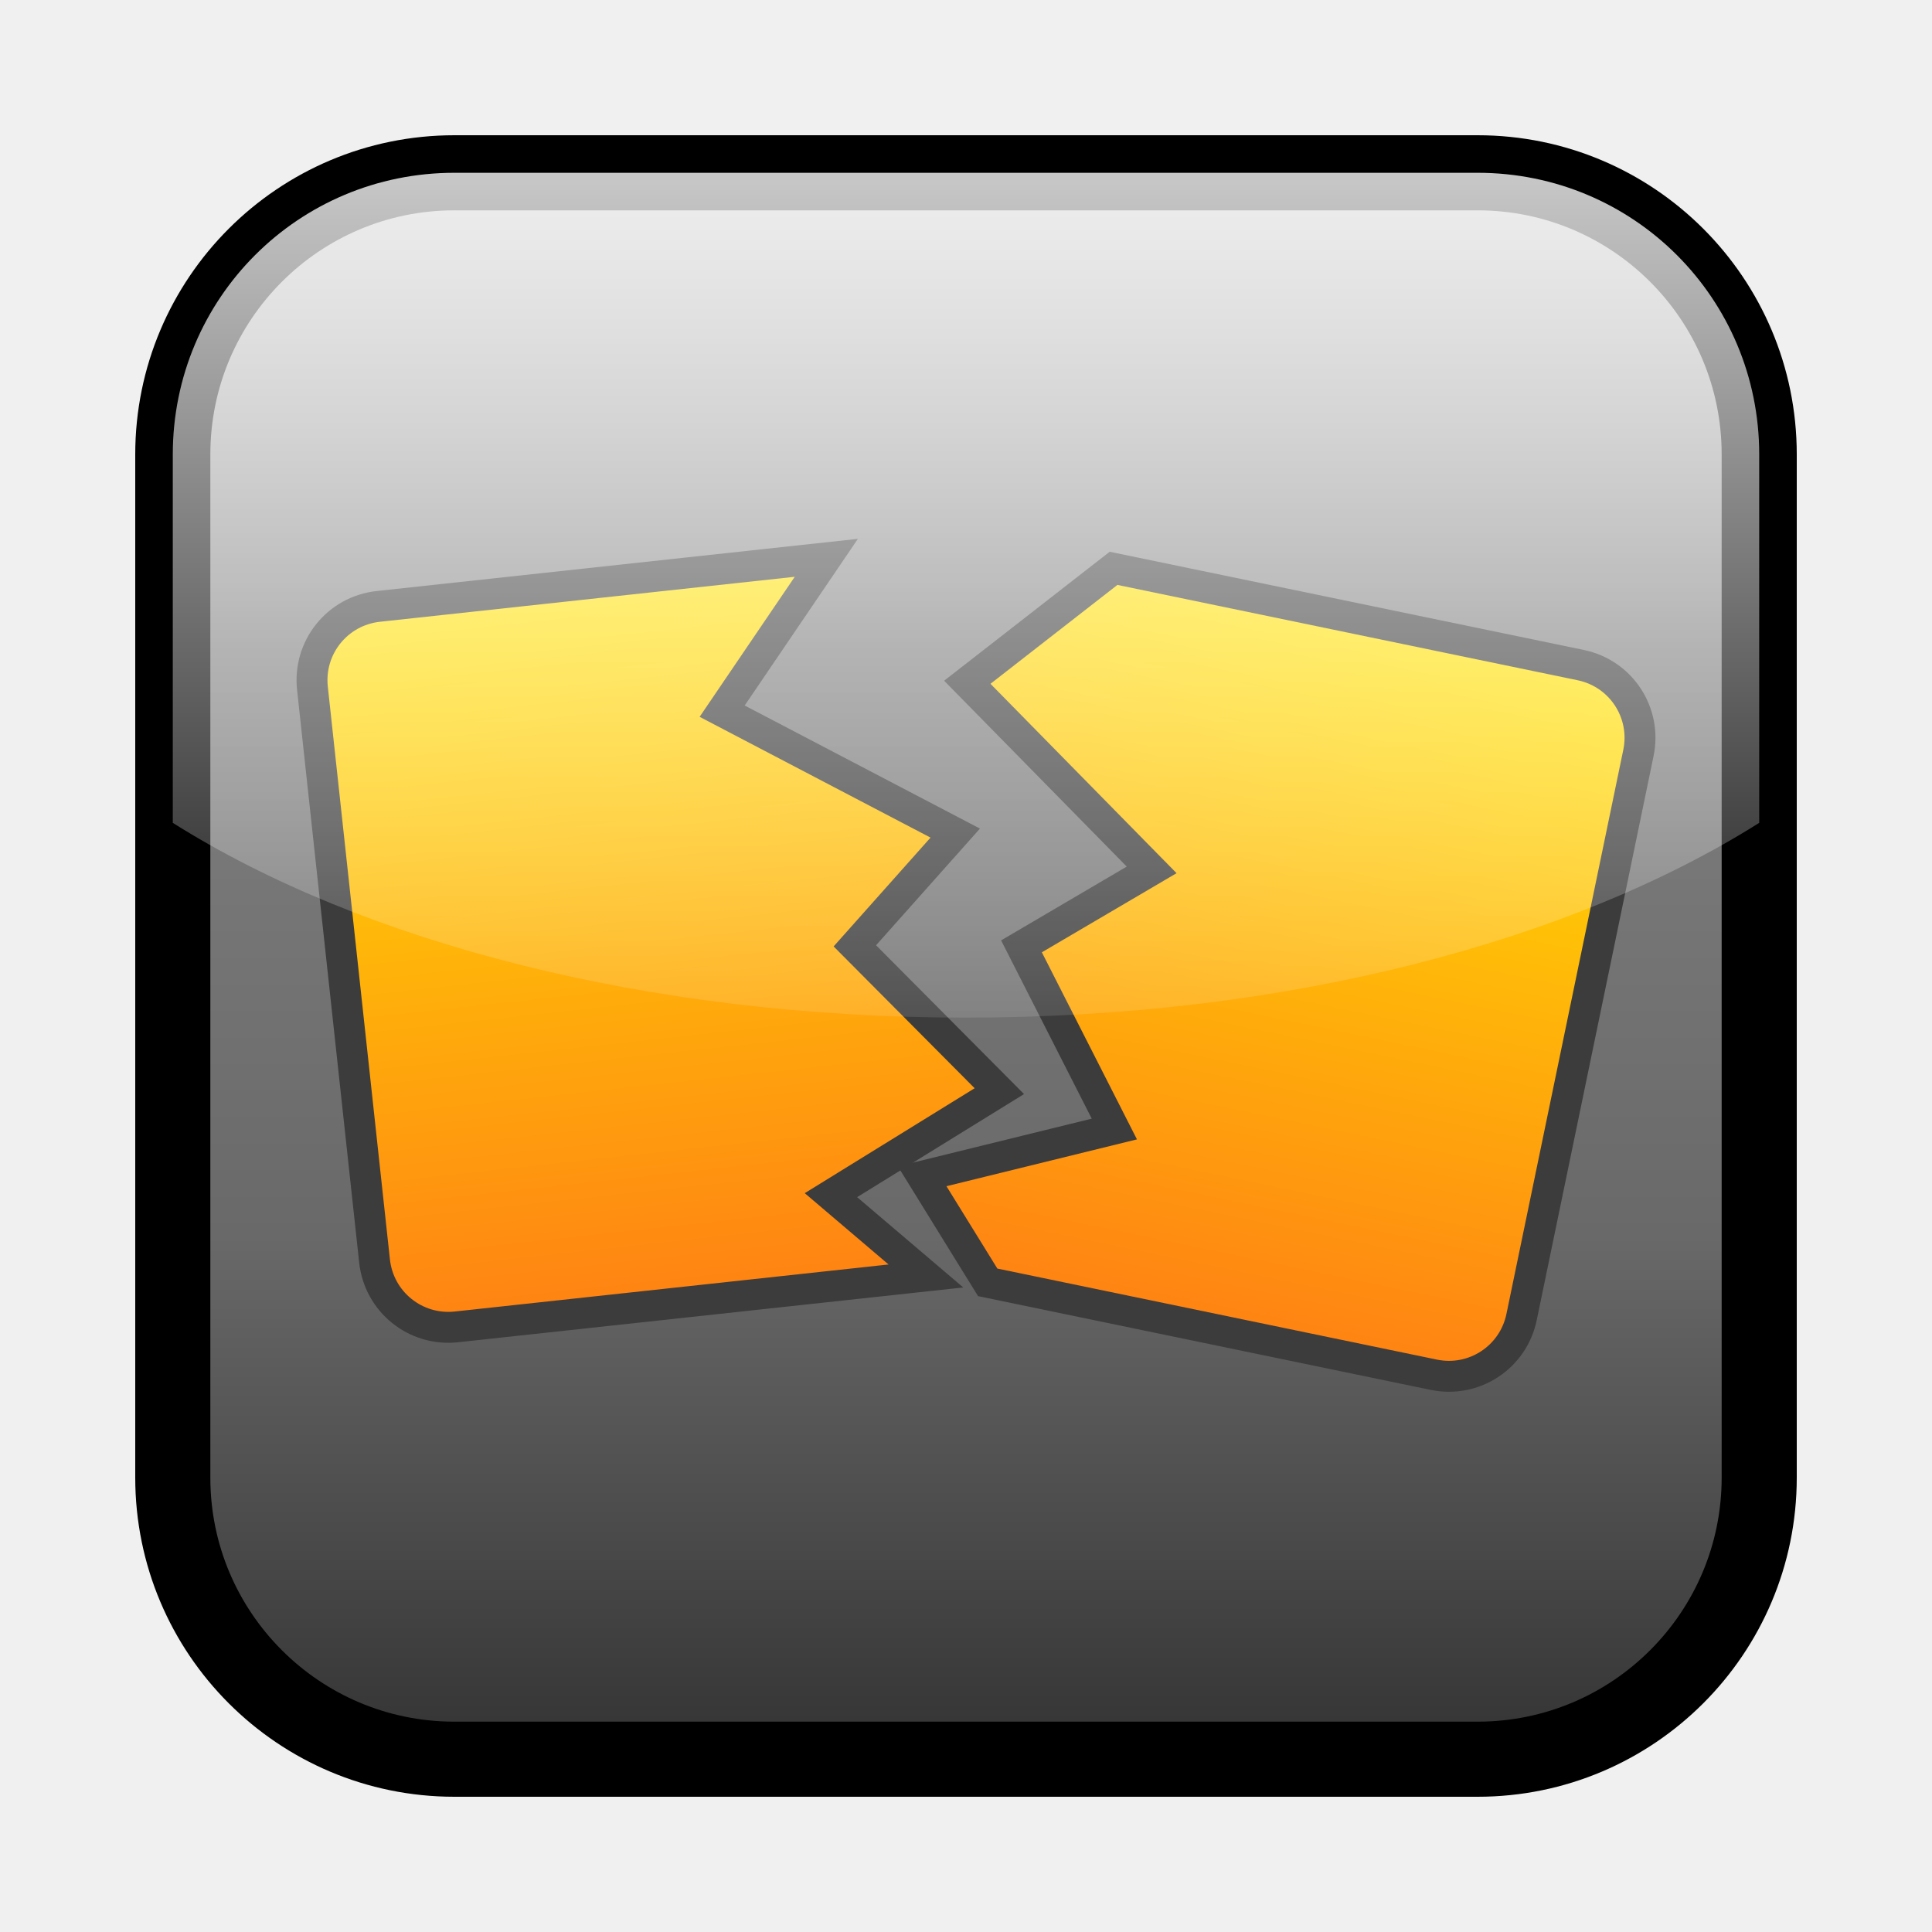
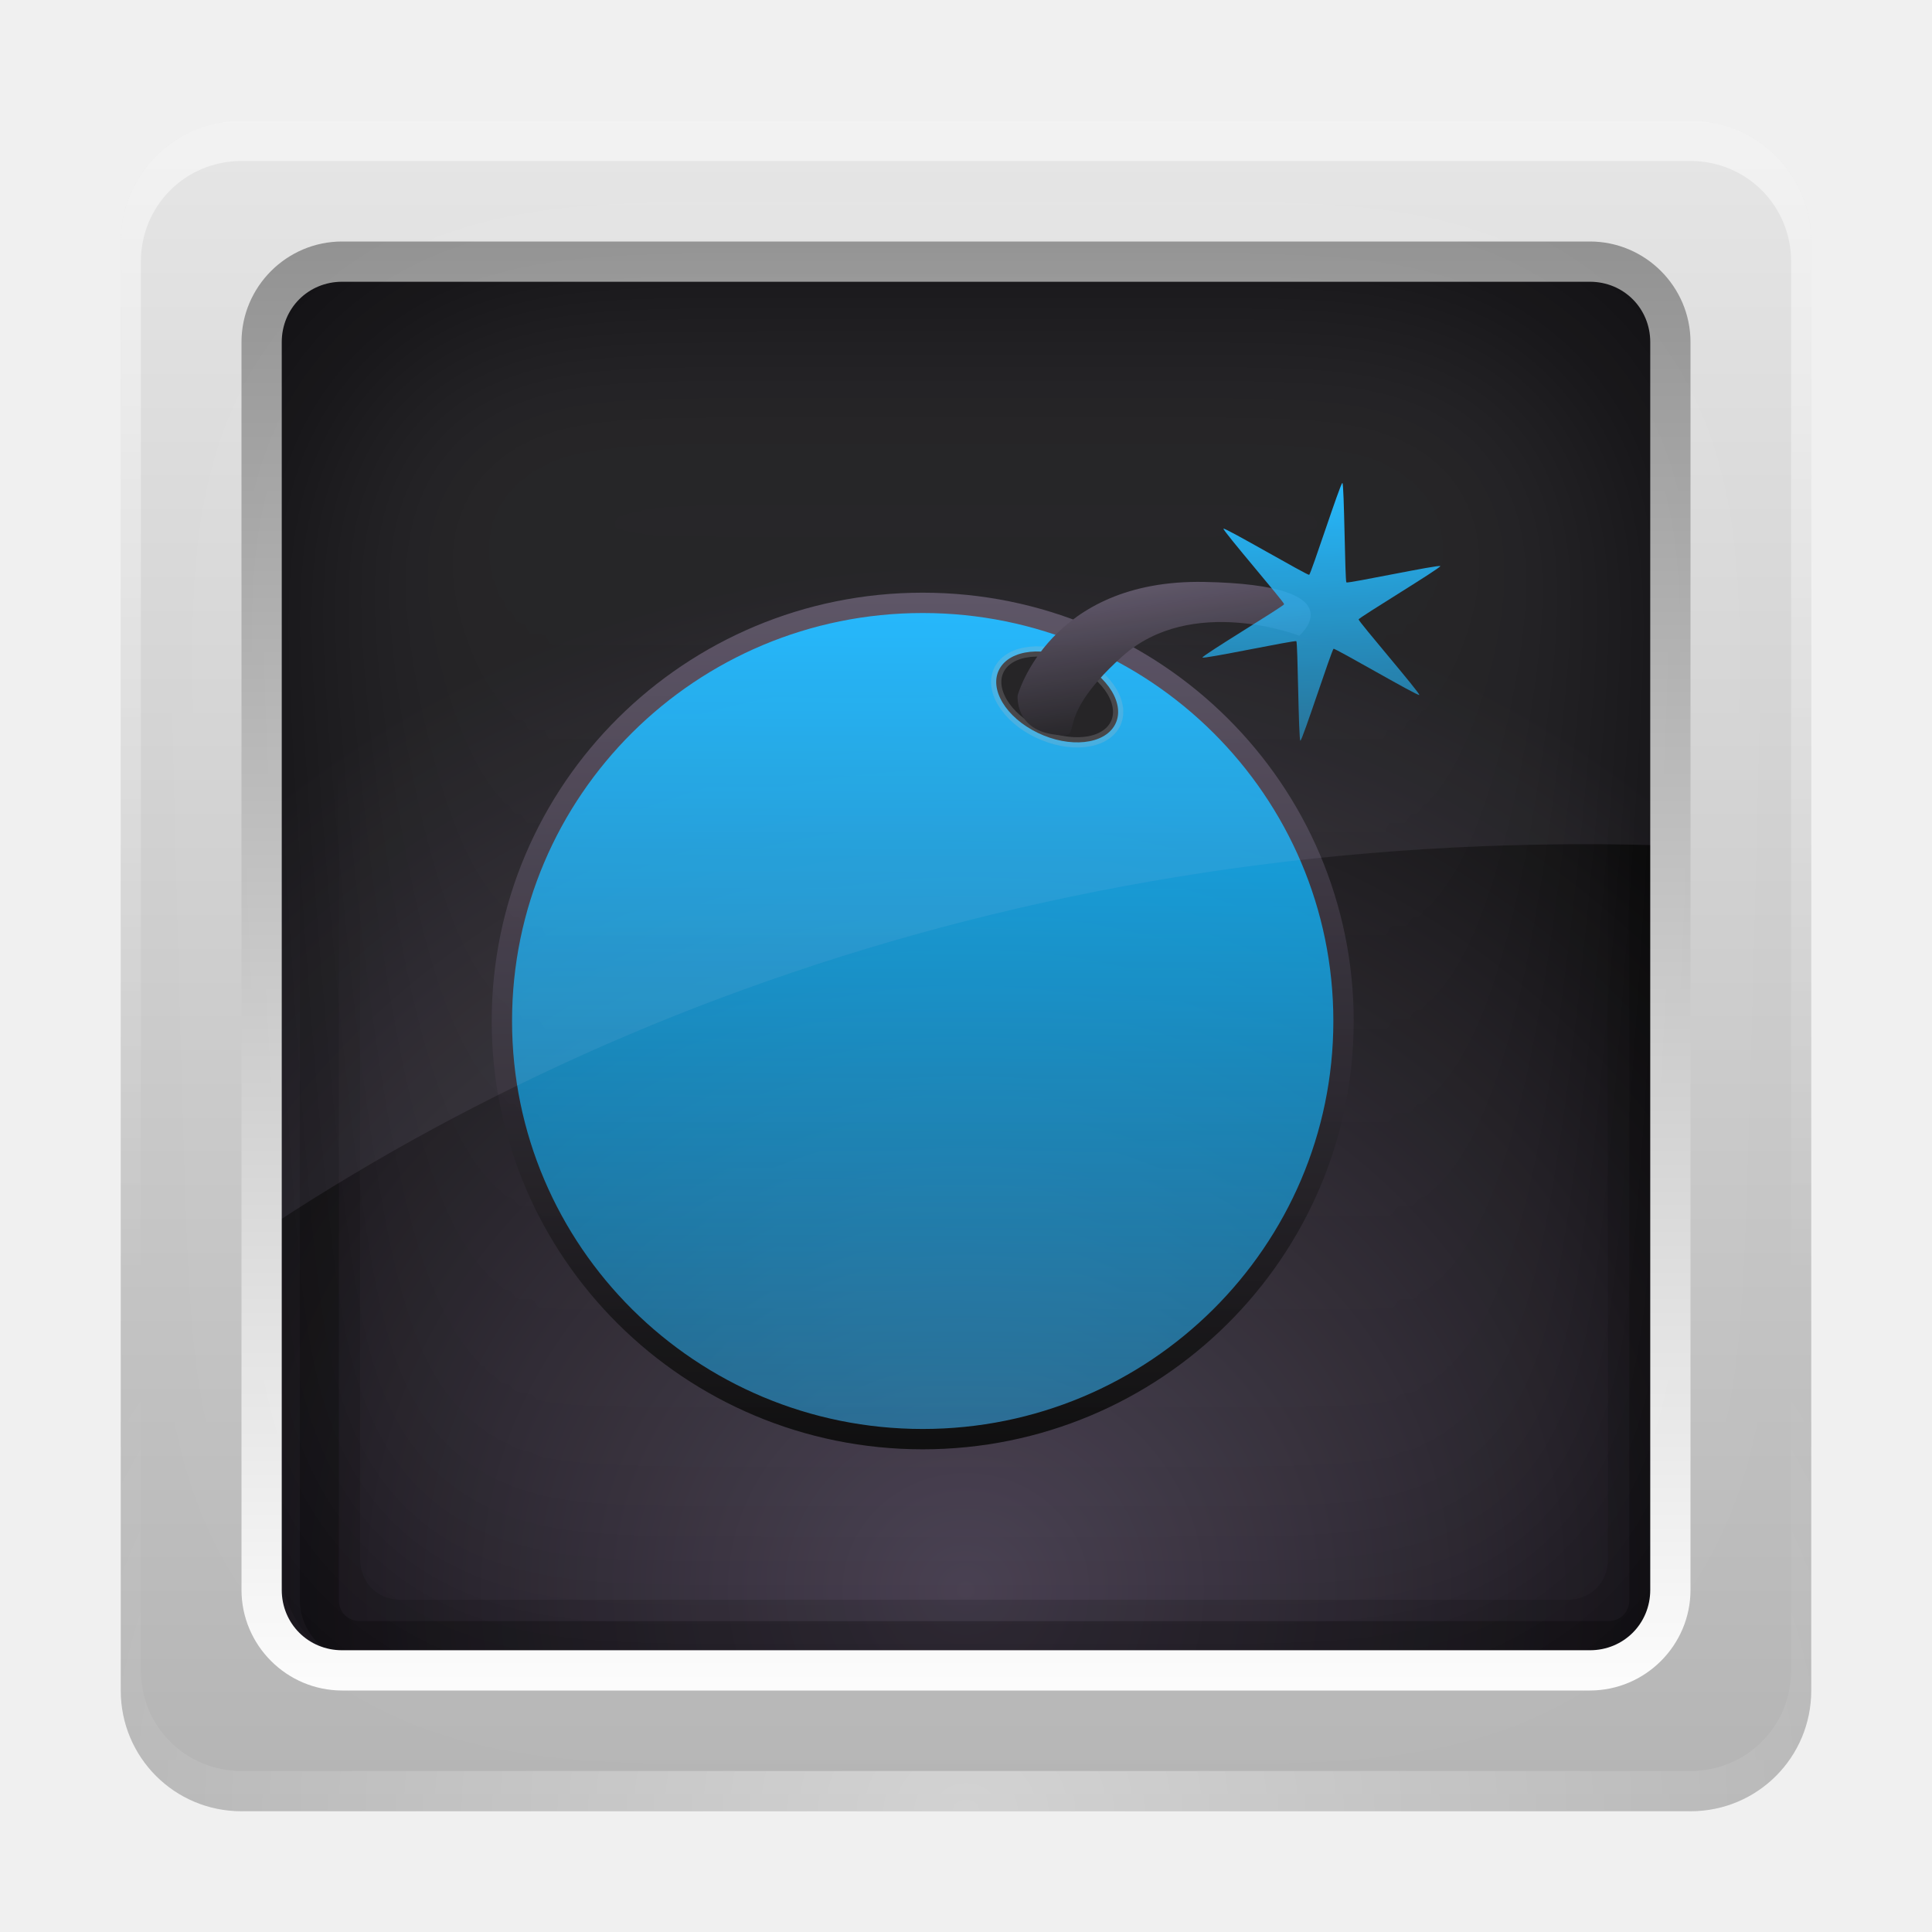
- <svg xmlns="http://www.w3.org/2000/svg" xmlns:xlink="http://www.w3.org/1999/xlink" version="1.0" width="250" height="250" id="svg2">
-   <defs id="defs4">
+ <svg xmlns="http://www.w3.org/2000/svg" xmlns:xlink="http://www.w3.org/1999/xlink" version="1.0" width="96" height="96" id="svg2408">
+   <defs id="defs2410">
+     <linearGradient id="linearGradient4145">
+       <stop style="stop-color:#00b1ff;stop-opacity:1;" offset="0" id="stop4147" />
+       <stop style="stop-color:#00b1ff;stop-opacity:0;" offset="1" id="stop4149" />
+     </linearGradient>
+     <linearGradient id="linearGradient3224">
+       <stop id="stop3226" style="stop-color:#42394b;stop-opacity:1" offset="0" />
+       <stop id="stop3228" style="stop-color:#000000;stop-opacity:1" offset="1" />
+     </linearGradient>
+     <linearGradient id="linearGradient3465">
+       <stop id="stop3467" style="stop-color:#919191;stop-opacity:1" offset="0" />
+       <stop id="stop3469" style="stop-color:#fdfdfd;stop-opacity:1" offset="1" />
+     </linearGradient>
+     <linearGradient id="linearGradient3187">
+       <stop id="stop3189" style="stop-color:#b4b4b4;stop-opacity:1" offset="0" />
+       <stop id="stop3191" style="stop-color:#e6e6e6;stop-opacity:1" offset="1" />
+     </linearGradient>
+     <linearGradient x1="45.448" y1="92.54" x2="45.448" y2="7.017" id="ButtonShadow" gradientUnits="userSpaceOnUse" gradientTransform="scale(1.005865,0.994169)">
+       <stop id="stop3750" style="stop-color:#000000;stop-opacity:1" offset="0" />
+       <stop id="stop3752" style="stop-color:#000000;stop-opacity:0.588" offset="1" />
+     </linearGradient>
+     <linearGradient id="linearGradient3737">
+       <stop id="stop3739" style="stop-color:#ffffff;stop-opacity:1" offset="0" />
+       <stop id="stop3741" style="stop-color:#ffffff;stop-opacity:0" offset="1" />
+     </linearGradient>
+     <filter color-interpolation-filters="sRGB" id="filter3174">
+       <feGaussianBlur id="feGaussianBlur3176" stdDeviation="1.71" />
+     </filter>
+     <linearGradient x1="36.357" y1="6" x2="36.357" y2="63.893" id="linearGradient3188" xlink:href="#linearGradient3737" gradientUnits="userSpaceOnUse" />
+     <linearGradient x1="48" y1="90" x2="48" y2="5.988" id="linearGradient3427" xlink:href="#linearGradient3187" gradientUnits="userSpaceOnUse" />
+     <radialGradient cx="47.098" cy="78.287" r="38.957" fx="47.098" fy="78.287" id="radialGradient3205" xlink:href="#linearGradient3224" gradientUnits="userSpaceOnUse" gradientTransform="matrix(1.383005,-1.0350102e-8,0,1.312393,-18.03892,-24.21873)" />
+     <linearGradient x1="43.179" y1="13" x2="43.179" y2="83.295" id="linearGradient3279" xlink:href="#linearGradient3465" gradientUnits="userSpaceOnUse" gradientTransform="matrix(1.029412,0,0,1.029412,-1.411765,-1.411765)" />
+     <linearGradient id="linearGradient3737-7">
+       <stop id="stop3739-2" style="stop-color:#ffffff;stop-opacity:1;" offset="0" />
+       <stop id="stop3741-7" style="stop-color:#ffffff;stop-opacity:0" offset="1" />
+     </linearGradient>
+     <radialGradient cx="48" cy="90.172" r="42" fx="48" fy="90.172" id="radialGradient2874" xlink:href="#linearGradient3737-7" gradientUnits="userSpaceOnUse" gradientTransform="matrix(1.157313,0,0,0.9959077,-7.551021,0.1971319)" />
+     <linearGradient id="linearGradient3737-4">
+       <stop id="stop3739-8" style="stop-color:#ffffff;stop-opacity:1" offset="0" />
+       <stop id="stop3741-71" style="stop-color:#ffffff;stop-opacity:0" offset="1" />
+     </linearGradient>
+     <clipPath id="clipPath3613">
+       <rect width="84" height="84" rx="6" ry="6" x="6" y="6" id="rect3615" style="fill:#ffffff;fill-opacity:1;fill-rule:nonzero;stroke:none" />
+     </clipPath>
+     <filter x="-0.192" y="-0.192" width="1.384" height="1.384" color-interpolation-filters="sRGB" id="filter3794">
+       <feGaussianBlur id="feGaussianBlur3796" stdDeviation="5.28" />
+     </filter>
+     <linearGradient x1="48" y1="20.221" x2="48" y2="138.661" id="linearGradient2908" xlink:href="#linearGradient3737-4" gradientUnits="userSpaceOnUse" />
+     <linearGradient x1="45.448" y1="92.54" x2="45.448" y2="7.017" id="ButtonShadow-0" gradientUnits="userSpaceOnUse" gradientTransform="matrix(1.005865,0,0,0.994169,100,0)">
+       <stop id="stop3750-8" style="stop-color:#000000;stop-opacity:1" offset="0" />
+       <stop id="stop3752-5" style="stop-color:#000000;stop-opacity:0.588" offset="1" />
+     </linearGradient>
+     <linearGradient x1="32.251" y1="6.132" x2="32.251" y2="90.239" id="linearGradient3780" xlink:href="#ButtonShadow-0" gradientUnits="userSpaceOnUse" gradientTransform="matrix(1.02381,0,0,1.011905,-1.142857,-98.07143)" />
+     <linearGradient x1="32.251" y1="6.132" x2="32.251" y2="90.239" id="linearGradient3772" xlink:href="#ButtonShadow-0" gradientUnits="userSpaceOnUse" gradientTransform="matrix(1.02381,0,0,1.011905,-1.142857,-98.07143)" />
+     <linearGradient x1="32.251" y1="6.132" x2="32.251" y2="90.239" id="linearGradient3725" xlink:href="#ButtonShadow-0" gradientUnits="userSpaceOnUse" gradientTransform="matrix(1.02381,0,0,1.011905,-1.142857,-98.07143)" />
+     <linearGradient x1="32.251" y1="6.132" x2="32.251" y2="90.239" id="linearGradient3721" xlink:href="#ButtonShadow-0" gradientUnits="userSpaceOnUse" gradientTransform="translate(0,-97)" />
+     <linearGradient x1="32.251" y1="6.132" x2="32.251" y2="90.239" id="linearGradient3224-3" xlink:href="#ButtonShadow-0" gradientUnits="userSpaceOnUse" gradientTransform="matrix(1.02381,0,0,1.011905,-1.142857,-98.07143)" />
+     <linearGradient xlink:href="#linearGradient3737-4" id="linearGradient3053" gradientUnits="userSpaceOnUse" x1="48" y1="20.221" x2="48" y2="138.661" />
+     <radialGradient xlink:href="#linearGradient3224" id="radialGradient3071" gradientUnits="userSpaceOnUse" gradientTransform="matrix(1.383005,-1.0350102e-8,0,1.312393,-17.14061,-23.7292)" cx="47.098" cy="78.287" fx="47.098" fy="78.287" r="38.957" />
    <linearGradient id="linearGradient3304">
      <stop id="stop3306" style="stop-color:#ff8313;stop-opacity:1" offset="0" />
      <stop id="stop3308" style="stop-color:#ffe400;stop-opacity:1" offset="1" />
    </linearGradient>
-     <linearGradient id="linearGradient3284">
-       <stop id="stop3286" style="stop-color:#ffffff;stop-opacity:0.784" offset="0" />
-       <stop id="stop3288" style="stop-color:#ffffff;stop-opacity:0.118" offset="1" />
+     <linearGradient xlink:href="#linearGradient3304" id="linearGradient3023" gradientUnits="userSpaceOnUse" gradientTransform="matrix(1.214689,0,0,1.214689,-90,-246.6949)" x1="143.75" y1="334.5" x2="143.75" y2="276" />
+     <linearGradient id="linearGradient3045">
+       <stop id="stop3047" style="stop-color:#ff8313;stop-opacity:1" offset="0" />
+       <stop id="stop3049" style="stop-color:#ffe400;stop-opacity:1" offset="1" />
    </linearGradient>
-     <linearGradient id="linearGradient3170">
-       <stop id="stop3172" style="stop-color:#323232;stop-opacity:1" offset="0" />
-       <stop id="stop3216" style="stop-color:#696969;stop-opacity:1" offset="0.33" />
-       <stop id="stop3218" style="stop-color:#7f7f7f;stop-opacity:1" offset="0.692" />
-       <stop id="stop3212" style="stop-color:#b4b4b4;stop-opacity:1" offset="1" />
+     <linearGradient xlink:href="#linearGradient3737" id="linearGradient3894" x1="49.011" y1="48.65" x2="73.444" y2="48.65" gradientUnits="userSpaceOnUse" gradientTransform="translate(2.1,0)" />
+     <linearGradient xlink:href="#linearGradient3737" id="linearGradient3896" x1="23.038" y1="48.65" x2="47.471" y2="48.65" gradientUnits="userSpaceOnUse" gradientTransform="translate(2.1,0)" />
+     <radialGradient xlink:href="#ButtonShadow-0" id="radialGradient3908" cx="61.227" cy="48.65" fx="61.227" fy="48.65" r="12.217" gradientTransform="translate(2.1,7.9644297e-6)" gradientUnits="userSpaceOnUse" />
+     <radialGradient xlink:href="#ButtonShadow-0" id="radialGradient3910" cx="35.255" cy="48.65" fx="35.255" fy="48.65" r="12.217" gradientTransform="translate(2.1,-5.9733707e-6)" gradientUnits="userSpaceOnUse" />
+     <linearGradient xlink:href="#linearGradient3224" id="linearGradient3934" x1="51.244" y1="6.95" x2="51.244" y2="120.35" gradientUnits="userSpaceOnUse" />
+     <linearGradient xlink:href="#linearGradient3224" id="linearGradient3944" gradientUnits="userSpaceOnUse" x1="50.044" y1="12.35" x2="48.844" y2="120.05" />
+     <linearGradient xlink:href="#linearGradient3224" id="linearGradient3948" gradientUnits="userSpaceOnUse" x1="50.044" y1="12.35" x2="48.844" y2="120.05" />
+     <radialGradient xlink:href="#linearGradient3224" id="radialGradient3955" gradientUnits="userSpaceOnUse" gradientTransform="matrix(1.490888,-1.1072317e-8,0,1.40397,-22.22199,-28.73435)" cx="47.098" cy="78.287" fx="47.098" fy="78.287" r="38.957" />
+     <radialGradient cx="47.098" cy="78.287" r="38.957" fx="47.098" fy="78.287" id="radialGradient3205-1" xlink:href="#linearGradient3224-6" gradientUnits="userSpaceOnUse" gradientTransform="matrix(1.383005,-1.0350102e-8,0,1.312393,-18.03892,-24.21873)" />
+     <linearGradient id="linearGradient3224-6">
+       <stop id="stop3226-2" style="stop-color:#42394b;stop-opacity:1" offset="0" />
+       <stop id="stop3228-1" style="stop-color:#000000;stop-opacity:1" offset="1" />
    </linearGradient>
-     <linearGradient x1="325.5" y1="45" x2="325.5" y2="135" id="linearGradient3429" xlink:href="#linearGradient3284" gradientUnits="userSpaceOnUse" gradientTransform="matrix(1.214689,0,0,1.214689,-270.3814,-32.30227)" />
-     <linearGradient x1="322" y1="215" x2="322" y2="43.264" id="linearGradient3432" xlink:href="#linearGradient3170" gradientUnits="userSpaceOnUse" gradientTransform="matrix(1.214689,0,0,1.214689,-270.3814,-32.30227)" />
-     <linearGradient x1="130.661" y1="175.083" x2="130.651" y2="77.051" id="linearGradient4105" xlink:href="#linearGradient3304" gradientUnits="userSpaceOnUse" gradientTransform="matrix(0.9418131,0.1950813,-0.1950813,0.9418131,42.87845,-24.34313)" />
-     <linearGradient x1="130.661" y1="175.083" x2="130.651" y2="77.051" id="linearGradient4107" xlink:href="#linearGradient3304" gradientUnits="userSpaceOnUse" gradientTransform="matrix(0.9562003,-0.10368,0.10368,0.9562003,-19.46333,10.1239)" />
+     <linearGradient x1="48" y1="90" x2="48" y2="5.988" id="linearGradient3427-0" xlink:href="#linearGradient3187-5" gradientUnits="userSpaceOnUse" />
+     <linearGradient id="linearGradient3187-5">
+       <stop id="stop3189-3" style="stop-color:#b4b4b4;stop-opacity:1" offset="0" />
+       <stop id="stop3191-2" style="stop-color:#e6e6e6;stop-opacity:1" offset="1" />
+     </linearGradient>
+     <linearGradient x1="36.357" y1="6" x2="36.357" y2="63.893" id="linearGradient3188-1" xlink:href="#linearGradient3737-9" gradientUnits="userSpaceOnUse" />
+     <linearGradient id="linearGradient3737-9">
+       <stop id="stop3739-7" style="stop-color:#ffffff;stop-opacity:1" offset="0" />
+       <stop id="stop3741-6" style="stop-color:#ffffff;stop-opacity:0" offset="1" />
+     </linearGradient>
+     <linearGradient x1="43.179" y1="13" x2="43.179" y2="83.295" id="linearGradient3279-8" xlink:href="#linearGradient3465-2" gradientUnits="userSpaceOnUse" gradientTransform="matrix(1.029412,0,0,1.029412,-1.411765,-1.411765)" />
+     <linearGradient id="linearGradient3465-2">
+       <stop id="stop3467-0" style="stop-color:#919191;stop-opacity:1" offset="0" />
+       <stop id="stop3469-6" style="stop-color:#fdfdfd;stop-opacity:1" offset="1" />
+     </linearGradient>
+     <radialGradient cx="48" cy="90.172" r="42" fx="48" fy="90.172" id="radialGradient2874-4" xlink:href="#linearGradient3737-7-3" gradientUnits="userSpaceOnUse" gradientTransform="matrix(1.157313,0,0,0.9959077,-7.551021,0.1971319)" />
+     <linearGradient id="linearGradient3737-7-3">
+       <stop id="stop3739-2-3" style="stop-color:#ffffff;stop-opacity:1" offset="0" />
+       <stop id="stop3741-7-6" style="stop-color:#ffffff;stop-opacity:0" offset="1" />
+     </linearGradient>
+     <linearGradient x1="48" y1="20.221" x2="48" y2="138.661" id="linearGradient2908-9" xlink:href="#linearGradient3737-4-0" gradientUnits="userSpaceOnUse" />
+     <linearGradient id="linearGradient3737-4-0">
+       <stop id="stop3739-8-4" style="stop-color:#ffffff;stop-opacity:1" offset="0" />
+       <stop id="stop3741-71-8" style="stop-color:#ffffff;stop-opacity:0" offset="1" />
+     </linearGradient>
+     <clipPath id="clipPath3613-5">
+       <rect width="84" height="84" rx="6" ry="6" x="6" y="6" id="rect3615-1" style="fill:#ffffff;fill-opacity:1;fill-rule:nonzero;stroke:none" />
+     </clipPath>
+     <filter x="-0.192" y="-0.192" width="1.384" height="1.384" color-interpolation-filters="sRGB" id="filter3794-2">
+       <feGaussianBlur id="feGaussianBlur3796-9" stdDeviation="5.28" />
+     </filter>
+     <linearGradient xlink:href="#linearGradient3187-5" id="linearGradient4094" gradientUnits="userSpaceOnUse" x1="48" y1="90" x2="48" y2="5.988" />
+     <linearGradient xlink:href="#linearGradient3737-9" id="linearGradient4096" gradientUnits="userSpaceOnUse" x1="36.357" y1="6" x2="36.357" y2="63.893" />
+     <linearGradient xlink:href="#linearGradient3465-2" id="linearGradient4098" gradientUnits="userSpaceOnUse" gradientTransform="matrix(1.029412,0,0,1.029412,-1.411765,-1.411765)" x1="43.179" y1="13" x2="43.179" y2="83.295" />
+     <radialGradient xlink:href="#linearGradient3737-7-3" id="radialGradient4100" gradientUnits="userSpaceOnUse" gradientTransform="matrix(1.157313,0,0,0.9959077,-7.551021,0.1971319)" cx="48" cy="90.172" fx="48" fy="90.172" r="42" />
+     <linearGradient xlink:href="#linearGradient3737-4-0" id="linearGradient4102" gradientUnits="userSpaceOnUse" x1="48" y1="20.221" x2="48" y2="138.661" />
+     <radialGradient xlink:href="#linearGradient3224-6" id="radialGradient4104" gradientUnits="userSpaceOnUse" gradientTransform="matrix(1.383005,-1.0350102e-8,0,1.312393,-18.03892,-24.21873)" cx="47.098" cy="78.287" fx="47.098" fy="78.287" r="38.957" />
+     <radialGradient xlink:href="#linearGradient3224-6" id="radialGradient4113" gradientUnits="userSpaceOnUse" gradientTransform="matrix(1.383005,-1.0350102e-8,0,1.312393,-17.14061,-23.7292)" cx="47.098" cy="78.287" fx="47.098" fy="78.287" r="38.957" />
+     <linearGradient xlink:href="#linearGradient4145" id="linearGradient4151" x1="51.238" y1="34.85" x2="51.544" y2="132.65" gradientUnits="userSpaceOnUse" />
+     <linearGradient x1="224.166" y1="85.971" x2="227.455" y2="91.366" id="linearGradient8798" xlink:href="#linearGradient3224" gradientUnits="userSpaceOnUse" gradientTransform="matrix(0.3497288,0,0,0.3301264,100.8651,19.07635)" />
+     <linearGradient id="linearGradient8763">
+       <stop id="stop8765" style="stop-color:#dbdbdb;stop-opacity:1" offset="0" />
+       <stop id="stop8767" style="stop-color:#bdbdbd;stop-opacity:1" offset="1" />
+     </linearGradient>
+     <linearGradient x1="251.799" y1="7.573" x2="225.353" y2="-5.014" id="linearGradient8796" xlink:href="#linearGradient8741" gradientUnits="userSpaceOnUse" gradientTransform="matrix(0.3306885,0,0,0.3121533,87.70378,63.58637)" />
+     <linearGradient id="linearGradient8741">
+       <stop id="stop8743" style="stop-color:#9b9b9b;stop-opacity:1" offset="0" />
+       <stop id="stop8745" style="stop-color:#a7a7a7;stop-opacity:1" offset="1" />
+     </linearGradient>
+     <linearGradient gradientTransform="matrix(0.324614,0,0,0.3254394,85.46537,64.61164)" x1="259.565" y1="74.727" x2="244.191" y2="18.565" id="linearGradient8794" xlink:href="#linearGradient8731" gradientUnits="userSpaceOnUse" />
+     <linearGradient id="linearGradient8731">
+       <stop id="stop8733" style="stop-color:#b6b6b6;stop-opacity:1" offset="0" />
+       <stop id="stop8735" style="stop-color:#b6b6b6;stop-opacity:0" offset="1" />
+     </linearGradient>
+     <radialGradient cx="254.267" cy="-10.499" r="57.767" fx="254.267" fy="-10.499" id="radialGradient8792" xlink:href="#linearGradient8719" gradientUnits="userSpaceOnUse" gradientTransform="matrix(1,0,0,1.031128,0,-0.3924742)" />
+     <linearGradient id="linearGradient8719">
+       <stop id="stop8721" style="stop-color:#393939;stop-opacity:1" offset="0" />
+       <stop id="stop8723" style="stop-color:#151515;stop-opacity:1" offset="1" />
+     </linearGradient>
+     <linearGradient xlink:href="#linearGradient3224" id="linearGradient4548" x1="166.605" y1="47.636" x2="166.538" y2="90.686" gradientUnits="userSpaceOnUse" gradientTransform="matrix(1.010582,0,0,1.010582,-1.567778,-0.9475788)" />
+     <linearGradient xlink:href="#linearGradient4145" id="linearGradient4550" x1="157.305" y1="47.486" x2="157.088" y2="117.686" gradientUnits="userSpaceOnUse" gradientTransform="matrix(1.010582,0,0,1.010582,-1.567778,-0.9475788)" />
+     <linearGradient xlink:href="#linearGradient4145" id="linearGradient4558" x1="188.502" y1="41.934" x2="189.545" y2="68.184" gradientUnits="userSpaceOnUse" gradientTransform="matrix(1.010582,0,0,1.010582,-1.567778,-0.9475788)" />
+     <linearGradient xlink:href="#linearGradient4145" id="linearGradient4566" gradientUnits="userSpaceOnUse" gradientTransform="matrix(1.010582,0,0,1.010582,-1.567778,-0.9475788)" x1="157.305" y1="47.486" x2="157.088" y2="117.686" />
+     <linearGradient xlink:href="#linearGradient3224" id="linearGradient4568" gradientUnits="userSpaceOnUse" gradientTransform="matrix(1.010582,0,0,1.010582,-1.567778,-0.9475788)" x1="166.605" y1="47.636" x2="166.538" y2="90.686" />
+     <linearGradient xlink:href="#linearGradient3224" id="linearGradient4570" gradientUnits="userSpaceOnUse" gradientTransform="matrix(0.3497288,0,0,0.3301264,100.8651,19.07635)" x1="228.455" y1="84.153" x2="231.744" y2="104.997" />
+     <linearGradient xlink:href="#linearGradient4145" id="linearGradient4572" gradientUnits="userSpaceOnUse" gradientTransform="matrix(1.010582,0,0,1.010582,-1.567778,-0.9475788)" x1="188.502" y1="41.934" x2="189.545" y2="68.184" />
  </defs>
-   <rect width="205.282" height="205.282" rx="36.441" ry="36.441" x="22.359" y="22.359" id="rect3168" style="fill:url(#linearGradient3432);fill-opacity:1;stroke:#000000;stroke-width:9.718;stroke-linejoin:round;stroke-miterlimit:4;stroke-dasharray:none;stroke-opacity:1" />
-   <path d="M 106.926,72.182 L 48.956,78.468 C 43.659,79.042 39.857,83.769 40.431,89.067 L 48.466,163.172 C 49.041,168.47 53.768,172.272 59.065,171.698 L 119.814,165.111 L 107.524,154.653 L 129.314,141.195 L 110.617,122.392 L 123.607,107.802 L 93.447,92.025 L 106.926,72.182 z" id="path4101" style="opacity:1;fill:url(#linearGradient4107);fill-opacity:1;stroke:#3c3c3c;stroke-width:4;stroke-linecap:round;stroke-linejoin:miter;stroke-miterlimit:4;stroke-dasharray:none;stroke-dashoffset:8;stroke-opacity:1" />
-   <path d="M 144.092,73.542 L 125.169,88.284 L 149.023,112.563 L 132.179,122.457 L 144.196,146.094 L 119.326,152.208 L 127.808,165.935 L 185.524,177.89 C 190.742,178.971 195.812,175.641 196.893,170.423 L 212.012,97.432 C 213.092,92.215 209.762,87.144 204.544,86.064 L 144.092,73.542 z" id="rect4065" style="opacity:1;fill:url(#linearGradient4105);fill-opacity:1;stroke:#3c3c3c;stroke-width:4;stroke-linecap:round;stroke-linejoin:miter;stroke-miterlimit:4;stroke-dasharray:none;stroke-dashoffset:8;stroke-opacity:1" />
-   <path d="M 58.799,22.359 C 38.611,22.359 22.359,38.611 22.359,58.799 L 22.359,106.476 C 46.761,121.866 83.701,131.681 125,131.681 C 166.299,131.681 203.239,121.866 227.641,106.476 L 227.641,58.799 C 227.641,38.611 211.389,22.359 191.201,22.359 L 58.799,22.359 z" id="rect3404" style="fill:url(#linearGradient3429);fill-opacity:1;stroke:none;stroke-width:8;stroke-linejoin:round;stroke-miterlimit:4;stroke-dasharray:none;stroke-opacity:1" />
+   <path style="opacity:0.6;color:#000000;fill:#000000;fill-opacity:1;fill-rule:nonzero;stroke:none;stroke-width:1;marker:none;visibility:visible;display:inline;overflow:visible;enable-background:accumulate" id="rect3977-9" d="m 17.898,14.49 c -1.662,0 -3,1.338 -3,3 l 0,62 c 0,1.662 1.338,3 3,3 l 62,0 c 1.662,0 3,-1.338 3,-3 l 0,-62 c 0,-1.662 -1.338,-3 -3,-3 l -62,0 z m 0,0.969 62,0 c 1.14,0 2.031,0.891 2.031,2.031 l 0,62 c 0,1.14 -0.891,2.031 -2.031,2.031 l -62,0 c -1.14,0 -2.031,-0.891 -2.031,-2.031 l 0,-62 c 0,-1.14 0.891,-2.031 2.031,-2.031 z" />
+   <g id="layer2" style="display:none">
+     <rect width="86" height="85" rx="6" ry="6" x="5" y="7" id="rect3745" style="opacity:0.9;fill:url(#ButtonShadow);fill-opacity:1;fill-rule:nonzero;stroke:none;filter:url(#filter3174)" />
+   </g>
+   <rect style="fill:url(#radialGradient4113);fill-opacity:1;stroke:none" id="rect3461-7" y="8.744" x="9.039" ry="6.173" rx="5.853" height="78.516" width="77.915" />
+   <path style="font-size:medium;font-style:normal;font-variant:normal;font-weight:normal;font-stretch:normal;text-indent:0;text-align:start;text-decoration:none;line-height:normal;letter-spacing:normal;word-spacing:normal;text-transform:none;direction:ltr;block-progression:tb;writing-mode:lr-tb;text-anchor:start;opacity:0.15;color:#000000;fill:#000000;fill-opacity:1;stroke:none;stroke-width:4;marker:none;visibility:visible;display:inline;overflow:visible;enable-background:accumulate;font-family:Abandoned Bitplane;-inkscape-font-specification:Abandoned Bitplane" id="rect3222-3-8" d="m 19.898,13.49 c -3.289,0 -6,2.711 -6,6 l 0,58 c 0,3.289 2.711,6 6,6 l 58,0 c 3.289,0 6,-2.711 6,-6 l 0,-58 c 0,-3.289 -2.711,-6 -6,-6 l -58,0 z m 0,4 58,0 c 1.143,0 2,0.857 2,2 l 0,58 c 0,1.143 -0.857,2 -2,2 l -58,0 c -1.143,0 -2,-0.857 -2,-2 l 0,-58 c 0,-1.143 0.857,-2 2,-2 z" />
+   <path style="opacity:0.3;color:#000000;fill:#000000;fill-opacity:1;fill-rule:nonzero;stroke:none;stroke-width:1;marker:none;visibility:visible;display:inline;overflow:visible;enable-background:accumulate" id="rect3981-0" d="m 17.898,14.49 c -1.662,0 -3,1.338 -3,3 l 0,62 c 0,1.662 1.338,3 3,3 l 62,0 c 1.662,0 3,-1.338 3,-3 l 0,-62 c 0,-1.662 -1.338,-3 -3,-3 l -62,0 z m 0,1.938 62,0 c 0.618,0 1.062,0.444 1.062,1.062 l 0,62 c 0,0.618 -0.444,1.062 -1.062,1.062 l -62,0 c -0.618,0 -1.062,-0.444 -1.062,-1.062 l 0,-62 c 0,-0.618 0.444,-1.062 1.062,-1.062 z" />
+   <g id="g4560" transform="translate(-123.722,-17.54827)">
+     <path style="fill:url(#linearGradient4566);fill-opacity:1;stroke:url(#linearGradient4568);stroke-width:1.011;stroke-opacity:1" id="path8717" d="m 190.481,68.281 a 20.91,20.777 0 0 1 -41.821,0 20.91,20.777 0 1 1 41.821,0 z" />
+     <path style="fill:#000000;fill-opacity:1;stroke:#b6b6b6;stroke-width:0.51;stroke-miterlimit:4;stroke-opacity:0.228;stroke-dasharray:none" id="path8759" d="m 179.123,53.562 a 3.189,2.025 23.926 1 1 -5.741,-2.768 3.189,2.025 23.926 1 1 5.741,2.768 z" />
+     <path style="fill:url(#linearGradient4570);fill-opacity:1;stroke:none" id="path8761" d="m 174.287,52.104 c 0,0 1.572,-5.788 9.276,-5.64 7.704,0.148 4.717,2.671 4.717,2.671 0,0 -5.346,-2.078 -8.804,1.039 -3.787,3.413 -1.572,4.155 -3.459,3.859 -1.887,-0.297 -1.729,-1.929 -1.729,-1.929 z" />
+     <path style="fill:url(#linearGradient4572);fill-opacity:1;stroke:none" id="path8771" d="m 194.245,52.08 c -0.063,0.074 -4.168,-2.327 -4.258,-2.293 -0.089,0.034 -1.558,4.583 -1.65,4.564 -0.094,-0.019 -0.126,-4.879 -0.2,-4.942 -0.073,-0.062 -4.634,0.903 -4.665,0.811 -0.031,-0.094 4.042,-2.552 4.058,-2.649 0.016,-0.096 -3.077,-3.68 -3.014,-3.753 0.063,-0.074 4.168,2.327 4.258,2.293 0.089,-0.034 1.558,-4.583 1.65,-4.564 0.094,0.019 0.126,4.879 0.2,4.942 0.073,0.062 4.634,-0.903 4.665,-0.811 0.031,0.094 -4.042,2.552 -4.058,2.649 -0.016,0.096 3.077,3.68 3.014,3.753 z" />
+   </g>
+   <path style="opacity:0.08;fill:#d9c6ed;fill-opacity:1;stroke:none" id="rect3256-3" d="m 14.898,8.74 c -3.242,0 -5.844,2.767 -5.844,6.187 l 0,49.062 C 27.879,50.131 54.866,40.196 86.961,42.208 l 0,-27.281 c 0,-3.42 -2.633,-6.187 -5.875,-6.187 l -66.188,0 z" />
+   <g id="layer1" style="display:inline">
+     <path d="M 12,6 C 8.676,6 6,8.676 6,12 l 0,72 c 0,3.324 2.676,6 6,6 l 72,0 c 3.324,0 6,-2.676 6,-6 L 90,12 C 90,8.676 87.324,6 84,6 L 12,6 z m 5,7 62,0 c 2.216,0 4,1.784 4,4 l 0,62 c 10e-7,2.216 -1.784,4 -4,4 l -62,0 c -2.216,10e-7 -4,-1.784 -4,-4 l 0,-62 c 0,-2.216 1.784,-4 4,-4 z" id="rect2419" style="fill:url(#linearGradient4094);fill-opacity:1;fill-rule:nonzero;stroke:none" />
+     <path d="M 12,6 C 8.676,6 6,8.676 6,12 l 0,2 0,68 0,2 c 0,0.335 0.041,0.651 0.094,0.969 0.049,0.296 0.097,0.597 0.188,0.875 0.01,0.03 0.021,0.064 0.031,0.094 0.099,0.288 0.235,0.547 0.375,0.812 0.145,0.274 0.316,0.536 0.5,0.781 0.184,0.246 0.374,0.473 0.594,0.688 0.44,0.428 0.943,0.815 1.5,1.094 0.279,0.14 0.573,0.247 0.875,0.344 -0.256,-0.1 -0.487,-0.236 -0.719,-0.375 -0.007,-0.004 -0.024,0.004 -0.031,0 -0.032,-0.019 -0.062,-0.043 -0.094,-0.062 -0.12,-0.077 -0.231,-0.164 -0.344,-0.25 -0.106,-0.081 -0.213,-0.161 -0.312,-0.25 C 8.478,88.557 8.309,88.373 8.156,88.188 8.049,88.057 7.938,87.922 7.844,87.781 7.819,87.743 7.805,87.695 7.781,87.656 7.716,87.553 7.651,87.452 7.594,87.344 7.493,87.149 7.388,86.928 7.312,86.719 7.305,86.697 7.289,86.678 7.281,86.656 7.249,86.564 7.245,86.469 7.219,86.375 7.188,86.268 7.148,86.172 7.125,86.062 7.052,85.721 7,85.364 7,85 L 7,83 7,15 7,13 C 7,10.218 9.218,8 12,8 l 2,0 68,0 2,0 c 2.782,0 5,2.218 5,5 l 0,2 0,68 0,2 c 0,0.364 -0.052,0.721 -0.125,1.062 -0.044,0.207 -0.088,0.398 -0.156,0.594 -0.008,0.022 -0.023,0.041 -0.031,0.062 -0.063,0.174 -0.138,0.367 -0.219,0.531 -0.042,0.083 -0.079,0.17 -0.125,0.25 -0.055,0.097 -0.127,0.188 -0.188,0.281 -0.094,0.141 -0.205,0.276 -0.312,0.406 -0.143,0.174 -0.303,0.347 -0.469,0.5 -0.011,0.01 -0.02,0.021 -0.031,0.031 -0.138,0.126 -0.285,0.234 -0.438,0.344 -0.103,0.073 -0.204,0.153 -0.312,0.219 -0.007,0.004 -0.024,-0.004 -0.031,0 -0.232,0.139 -0.463,0.275 -0.719,0.375 0.302,-0.097 0.596,-0.204 0.875,-0.344 0.557,-0.279 1.06,-0.666 1.5,-1.094 0.22,-0.214 0.409,-0.442 0.594,-0.688 0.184,-0.246 0.355,-0.508 0.5,-0.781 0.14,-0.265 0.276,-0.525 0.375,-0.812 0.01,-0.031 0.021,-0.063 0.031,-0.094 0.09,-0.278 0.139,-0.579 0.188,-0.875 C 89.959,84.651 90,84.335 90,84 l 0,-2 0,-68 0,-2 C 90,8.676 87.324,6 84,6 L 12,6 z" id="rect3728" style="opacity:0.5;fill:url(#linearGradient4096);fill-opacity:1;fill-rule:nonzero;stroke:none" />
+     <path d="m 17,12 c -2.753,0 -5,2.247 -5,5 l 0,62 c 0,2.753 2.247,5 5,5 l 62,0 c 2.753,0 5,-2.247 5,-5 l 0,-62 c 0,-2.753 -2.247,-5 -5,-5 l -62,0 z m 0,2 62,0 c 1.679,0 3,1.321 3,3 l 0,62 c 10e-7,1.679 -1.321,3 -3,3 l -62,0 c -1.679,0 -3,-1.321 -3,-3 l 0,-62 c 0,-1.679 1.321,-3 3,-3 z" id="rect3425" style="fill:url(#linearGradient4098);fill-opacity:1;fill-rule:nonzero;stroke:none" />
+     <path d="M 12,90 C 8.676,90 6,87.324 6,84 L 6,82 6,14 6,12 c 0,-0.335 0.041,-0.651 0.094,-0.969 0.049,-0.296 0.097,-0.597 0.188,-0.875 C 6.291,10.126 6.302,10.093 6.312,10.062 6.411,9.775 6.547,9.515 6.688,9.25 6.832,8.976 7.003,8.714 7.188,8.469 7.372,8.223 7.561,7.995 7.781,7.781 8.221,7.353 8.724,6.967 9.281,6.688 9.56,6.548 9.855,6.441 10.156,6.344 9.9,6.444 9.67,6.58 9.438,6.719 c -0.007,0.004 -0.024,-0.004 -0.031,0 -0.032,0.019 -0.062,0.043 -0.094,0.062 -0.12,0.077 -0.231,0.164 -0.344,0.25 -0.106,0.081 -0.213,0.161 -0.312,0.25 C 8.478,7.443 8.309,7.627 8.156,7.812 8.049,7.943 7.938,8.078 7.844,8.219 7.819,8.257 7.805,8.305 7.781,8.344 7.716,8.447 7.651,8.548 7.594,8.656 7.493,8.851 7.388,9.072 7.312,9.281 7.305,9.303 7.289,9.322 7.281,9.344 7.249,9.436 7.245,9.531 7.219,9.625 7.188,9.732 7.148,9.828 7.125,9.938 7.052,10.279 7,10.636 7,11 l 0,2 0,68 0,2 c 0,2.782 2.218,5 5,5 l 2,0 68,0 2,0 c 2.782,0 5,-2.218 5,-5 l 0,-2 0,-68 0,-2 C 89,10.636 88.948,10.279 88.875,9.938 88.831,9.731 88.787,9.54 88.719,9.344 88.711,9.322 88.695,9.303 88.688,9.281 88.625,9.108 88.549,8.914 88.469,8.75 88.427,8.667 88.39,8.58 88.344,8.5 88.289,8.403 88.217,8.312 88.156,8.219 88.062,8.078 87.951,7.943 87.844,7.812 87.701,7.638 87.541,7.466 87.375,7.312 87.364,7.302 87.355,7.291 87.344,7.281 87.205,7.156 87.059,7.047 86.906,6.938 86.804,6.864 86.702,6.784 86.594,6.719 c -0.007,-0.004 -0.024,0.004 -0.031,0 -0.232,-0.139 -0.463,-0.275 -0.719,-0.375 0.302,0.097 0.596,0.204 0.875,0.344 0.557,0.279 1.06,0.666 1.5,1.094 0.22,0.214 0.409,0.442 0.594,0.688 0.184,0.246 0.355,0.508 0.5,0.781 0.14,0.265 0.276,0.525 0.375,0.812 0.01,0.031 0.021,0.063 0.031,0.094 0.09,0.278 0.139,0.579 0.188,0.875 C 89.959,11.349 90,11.665 90,12 l 0,2 0,68 0,2 c 0,3.324 -2.676,6 -6,6 l -72,0 z" id="path3615" style="opacity:0.4;fill:url(#radialGradient4100);fill-opacity:1;fill-rule:nonzero;stroke:none" />
+     <rect width="66" height="66" rx="12" ry="12" x="15" y="15" clip-path="url(#clipPath3613-5)" id="rect3171" style="opacity:0.1;fill:url(#linearGradient4102);fill-opacity:1;fill-rule:nonzero;stroke:#ffffff;stroke-width:0.5;stroke-linecap:round;stroke-linejoin:miter;stroke-miterlimit:4;stroke-opacity:1;stroke-dasharray:none;stroke-dashoffset:0;filter:url(#filter3794-2)" />
+   </g>
</svg>
